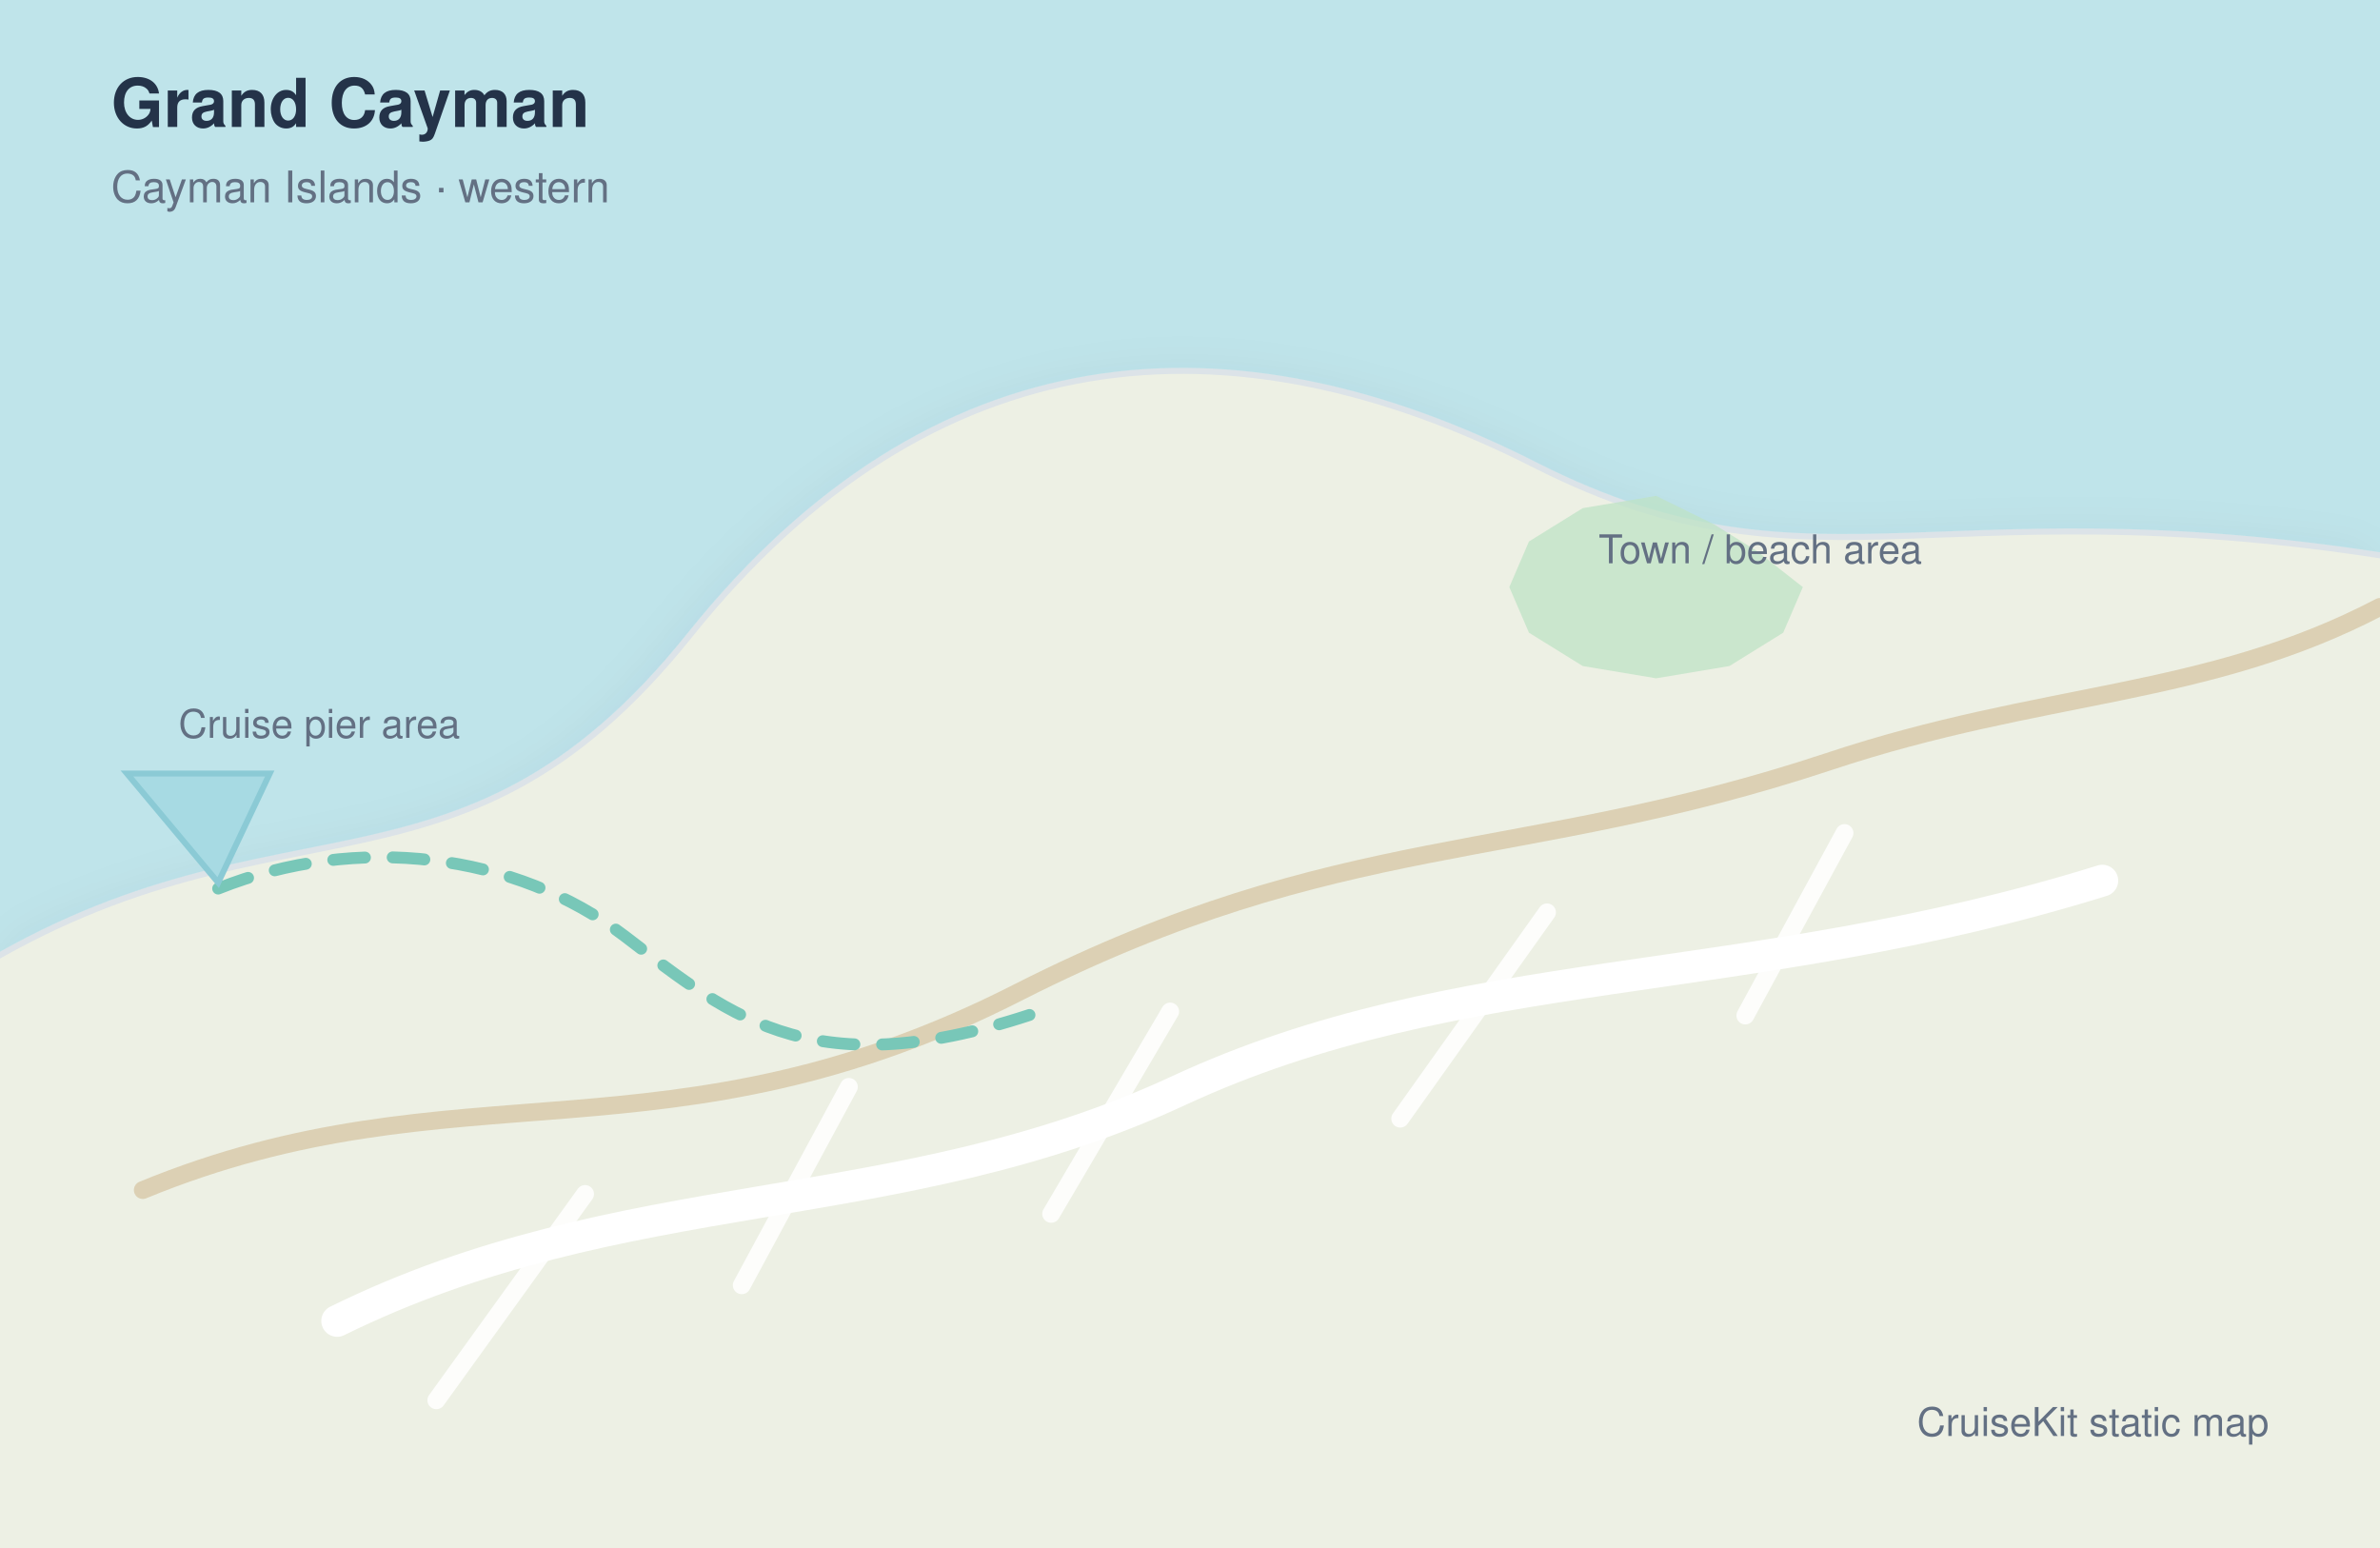
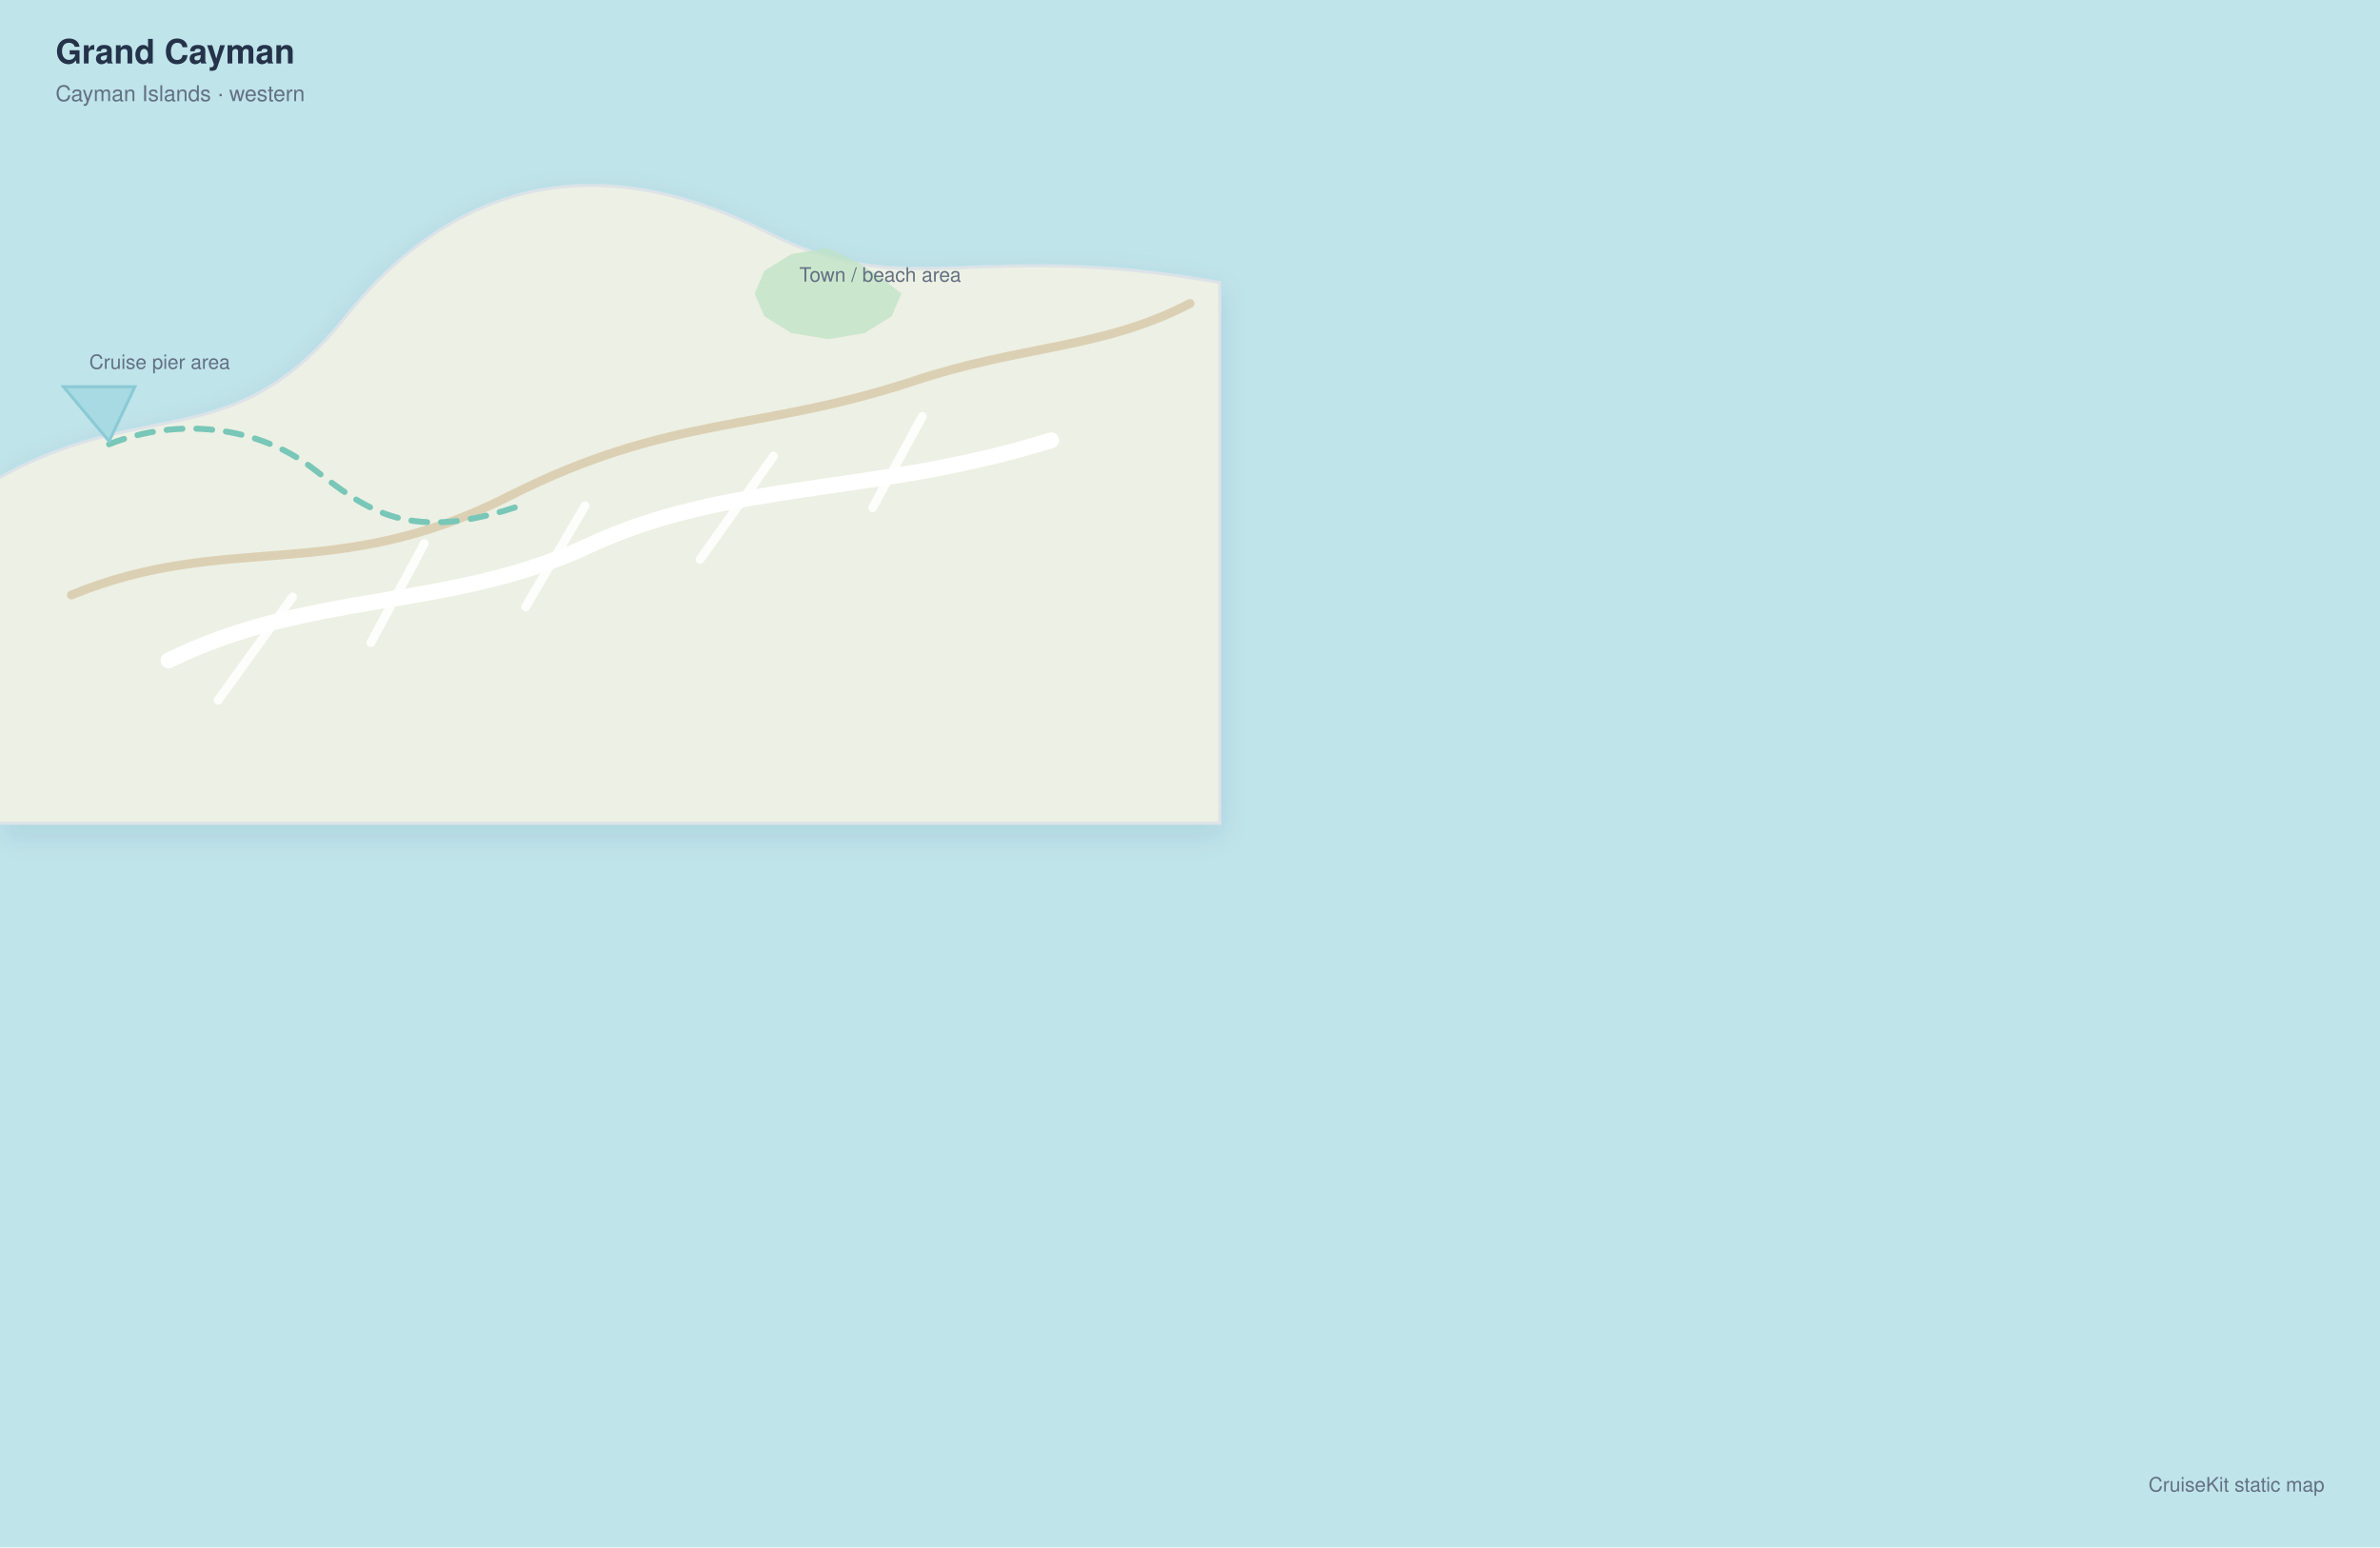
- <svg xmlns="http://www.w3.org/2000/svg" width="1200" height="780" viewBox="0 0 1200 780" role="img" aria-label="Grand Cayman port snapshot">
+ <svg xmlns="http://www.w3.org/2000/svg" width="2400" height="1560" viewBox="0 0 2400 1560" role="img" aria-label="Grand Cayman port snapshot">
  <defs>
    <linearGradient id="water" x1="0" y1="0" x2="1" y2="1">
      <stop offset="0" stop-color="#BFE4EA" />
      <stop offset="1" stop-color="#9BD2DD" />
    </linearGradient>
    <filter id="softShadow" x="-20%" y="-20%" width="140%" height="140%">
      <feDropShadow dx="0" dy="10" stdDeviation="14" flood-color="#23445A" flood-opacity="0.10" />
    </filter>
  </defs>
-   <rect width="1200" height="780" fill="#BFE4EA" />
+   <rect width="2400" height="1560" fill="#BFE4EA" />
  <path d="M -30 500 C 135 390 228 470 348 320 C 470 168 620 156 775 235 C 918 307 980 240 1230 285 L 1230 830 L -30 830 Z" fill="#EDF0E4" stroke="#DCE3E8" stroke-width="3" filter="url(#softShadow)" />
  <path d="M 72 600 C 230 535 338 590 514 500 C 676 418 765 436 922 384 C 1030 348 1112 352 1200 306" fill="none" stroke="#D8C9AA" stroke-width="9" stroke-linecap="round" stroke-opacity="0.82" />
  <path d="M 170 666 C 314 595 452 616 594 550 S 880 500 1060 444" fill="none" stroke="#FFFFFF" stroke-width="16" stroke-linecap="round" />
  <path d="M 220 706 L 295 602 M 374 648 L 428 548 M 530 612 L 590 510 M 706 564 L 780 460 M 880 512 L 930 420" fill="none" stroke="#FFFFFF" stroke-width="9" stroke-linecap="round" stroke-opacity="0.86" />
  <path d="M 110 448 C 180 420 260 430 315 472 S 412 550 530 508" fill="none" stroke="#78C7B8" stroke-width="6" stroke-linecap="round" stroke-dasharray="16 14" />
  <path d="M 909.0 296.0 L 899.1 319.0 L 872.0 335.8 L 835.0 342.0 L 798.0 335.8 L 770.9 319.0 L 761.0 296.0 L 770.9 273.0 L 798.0 256.2 L 835.0 250.0 L 864.3 264.4 L 885.8 277.8 Z" fill="#BFE3C5" fill-opacity="0.74" />
  <path d="M 110 445 L 64 390 L 136 390 Z" fill="#A7DAE3" stroke="#8BCAD5" stroke-width="3" />
  <text x="56" y="64" fill="#243349" font-size="34" font-family="Helvetica" font-weight="800">Grand Cayman</text>
  <text x="56" y="102" fill="#637083" font-size="22" font-family="Helvetica">Cayman Islands · western</text>
  <text x="90" y="372" fill="#637083" font-size="20" font-family="Helvetica">Cruise pier area</text>
  <text x="806" y="284" fill="#637083" font-size="20" font-family="Helvetica">Town / beach area</text>
-   <text x="1144" y="724" fill="#637083" font-size="20" font-family="Helvetica" text-anchor="end">CruiseKit static map</text>
+   <text x="2344" y="1504" fill="#637083" font-size="20" font-family="Helvetica" text-anchor="end">CruiseKit static map</text>
</svg>
